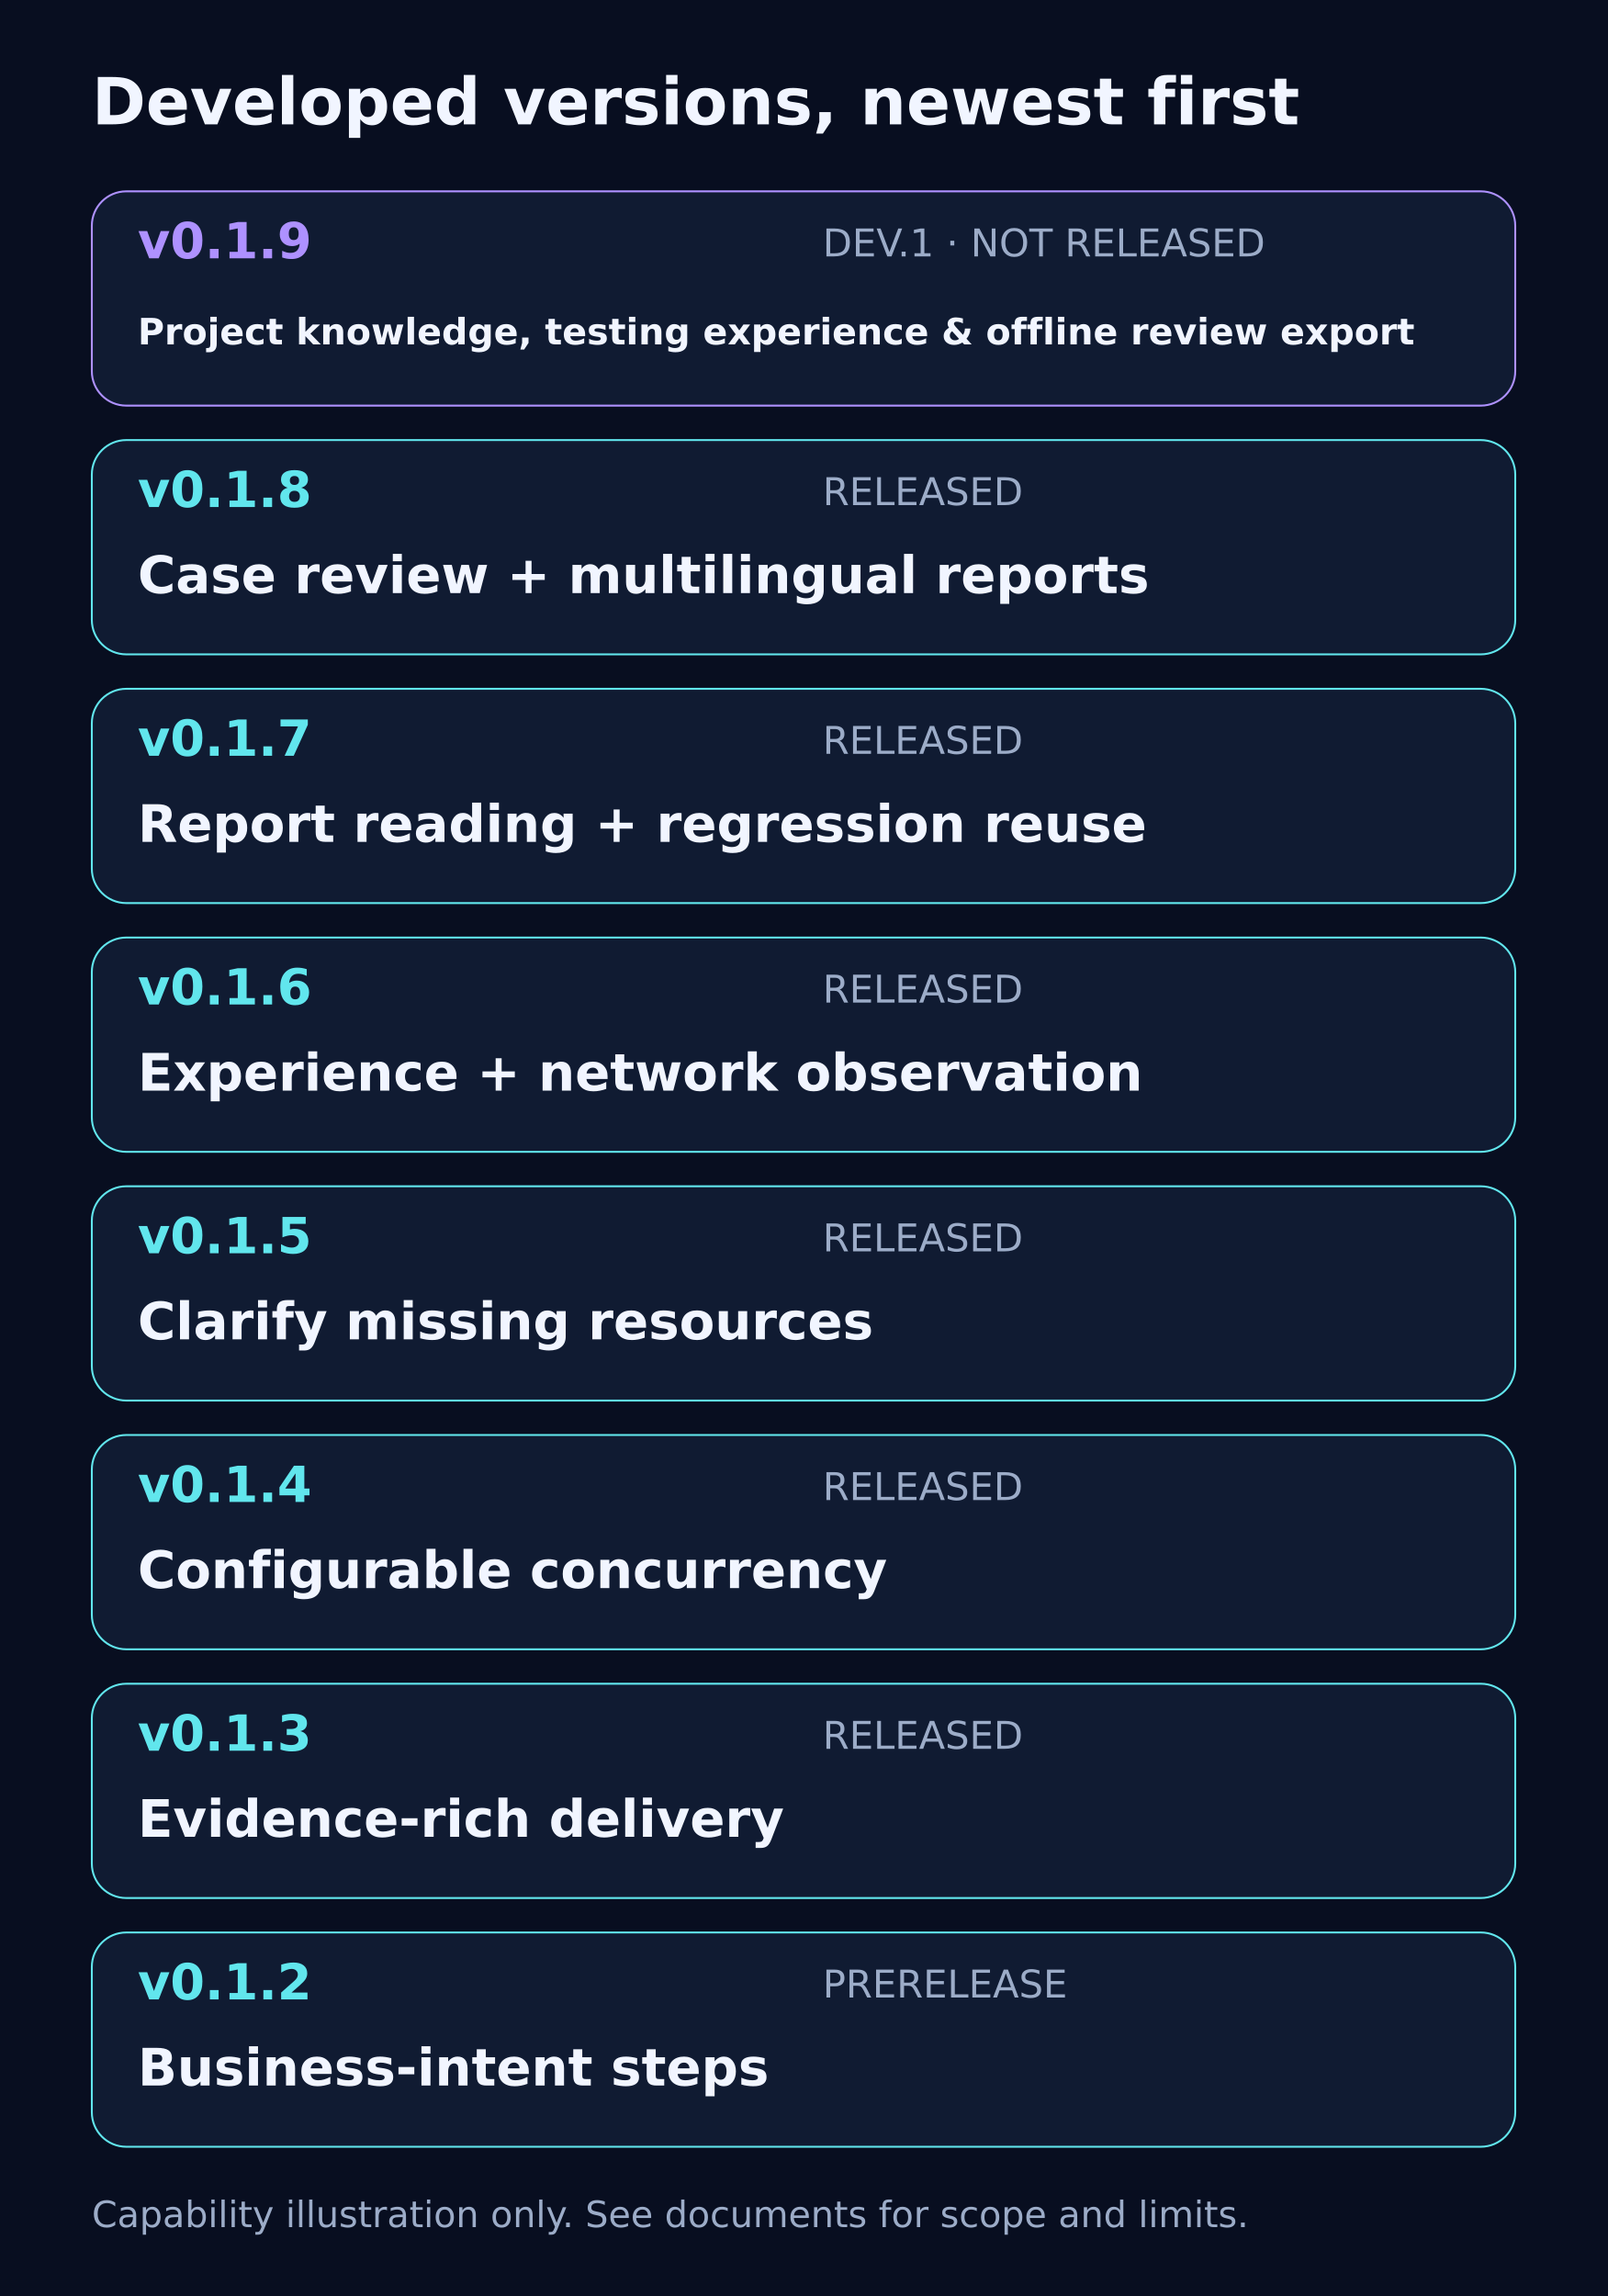
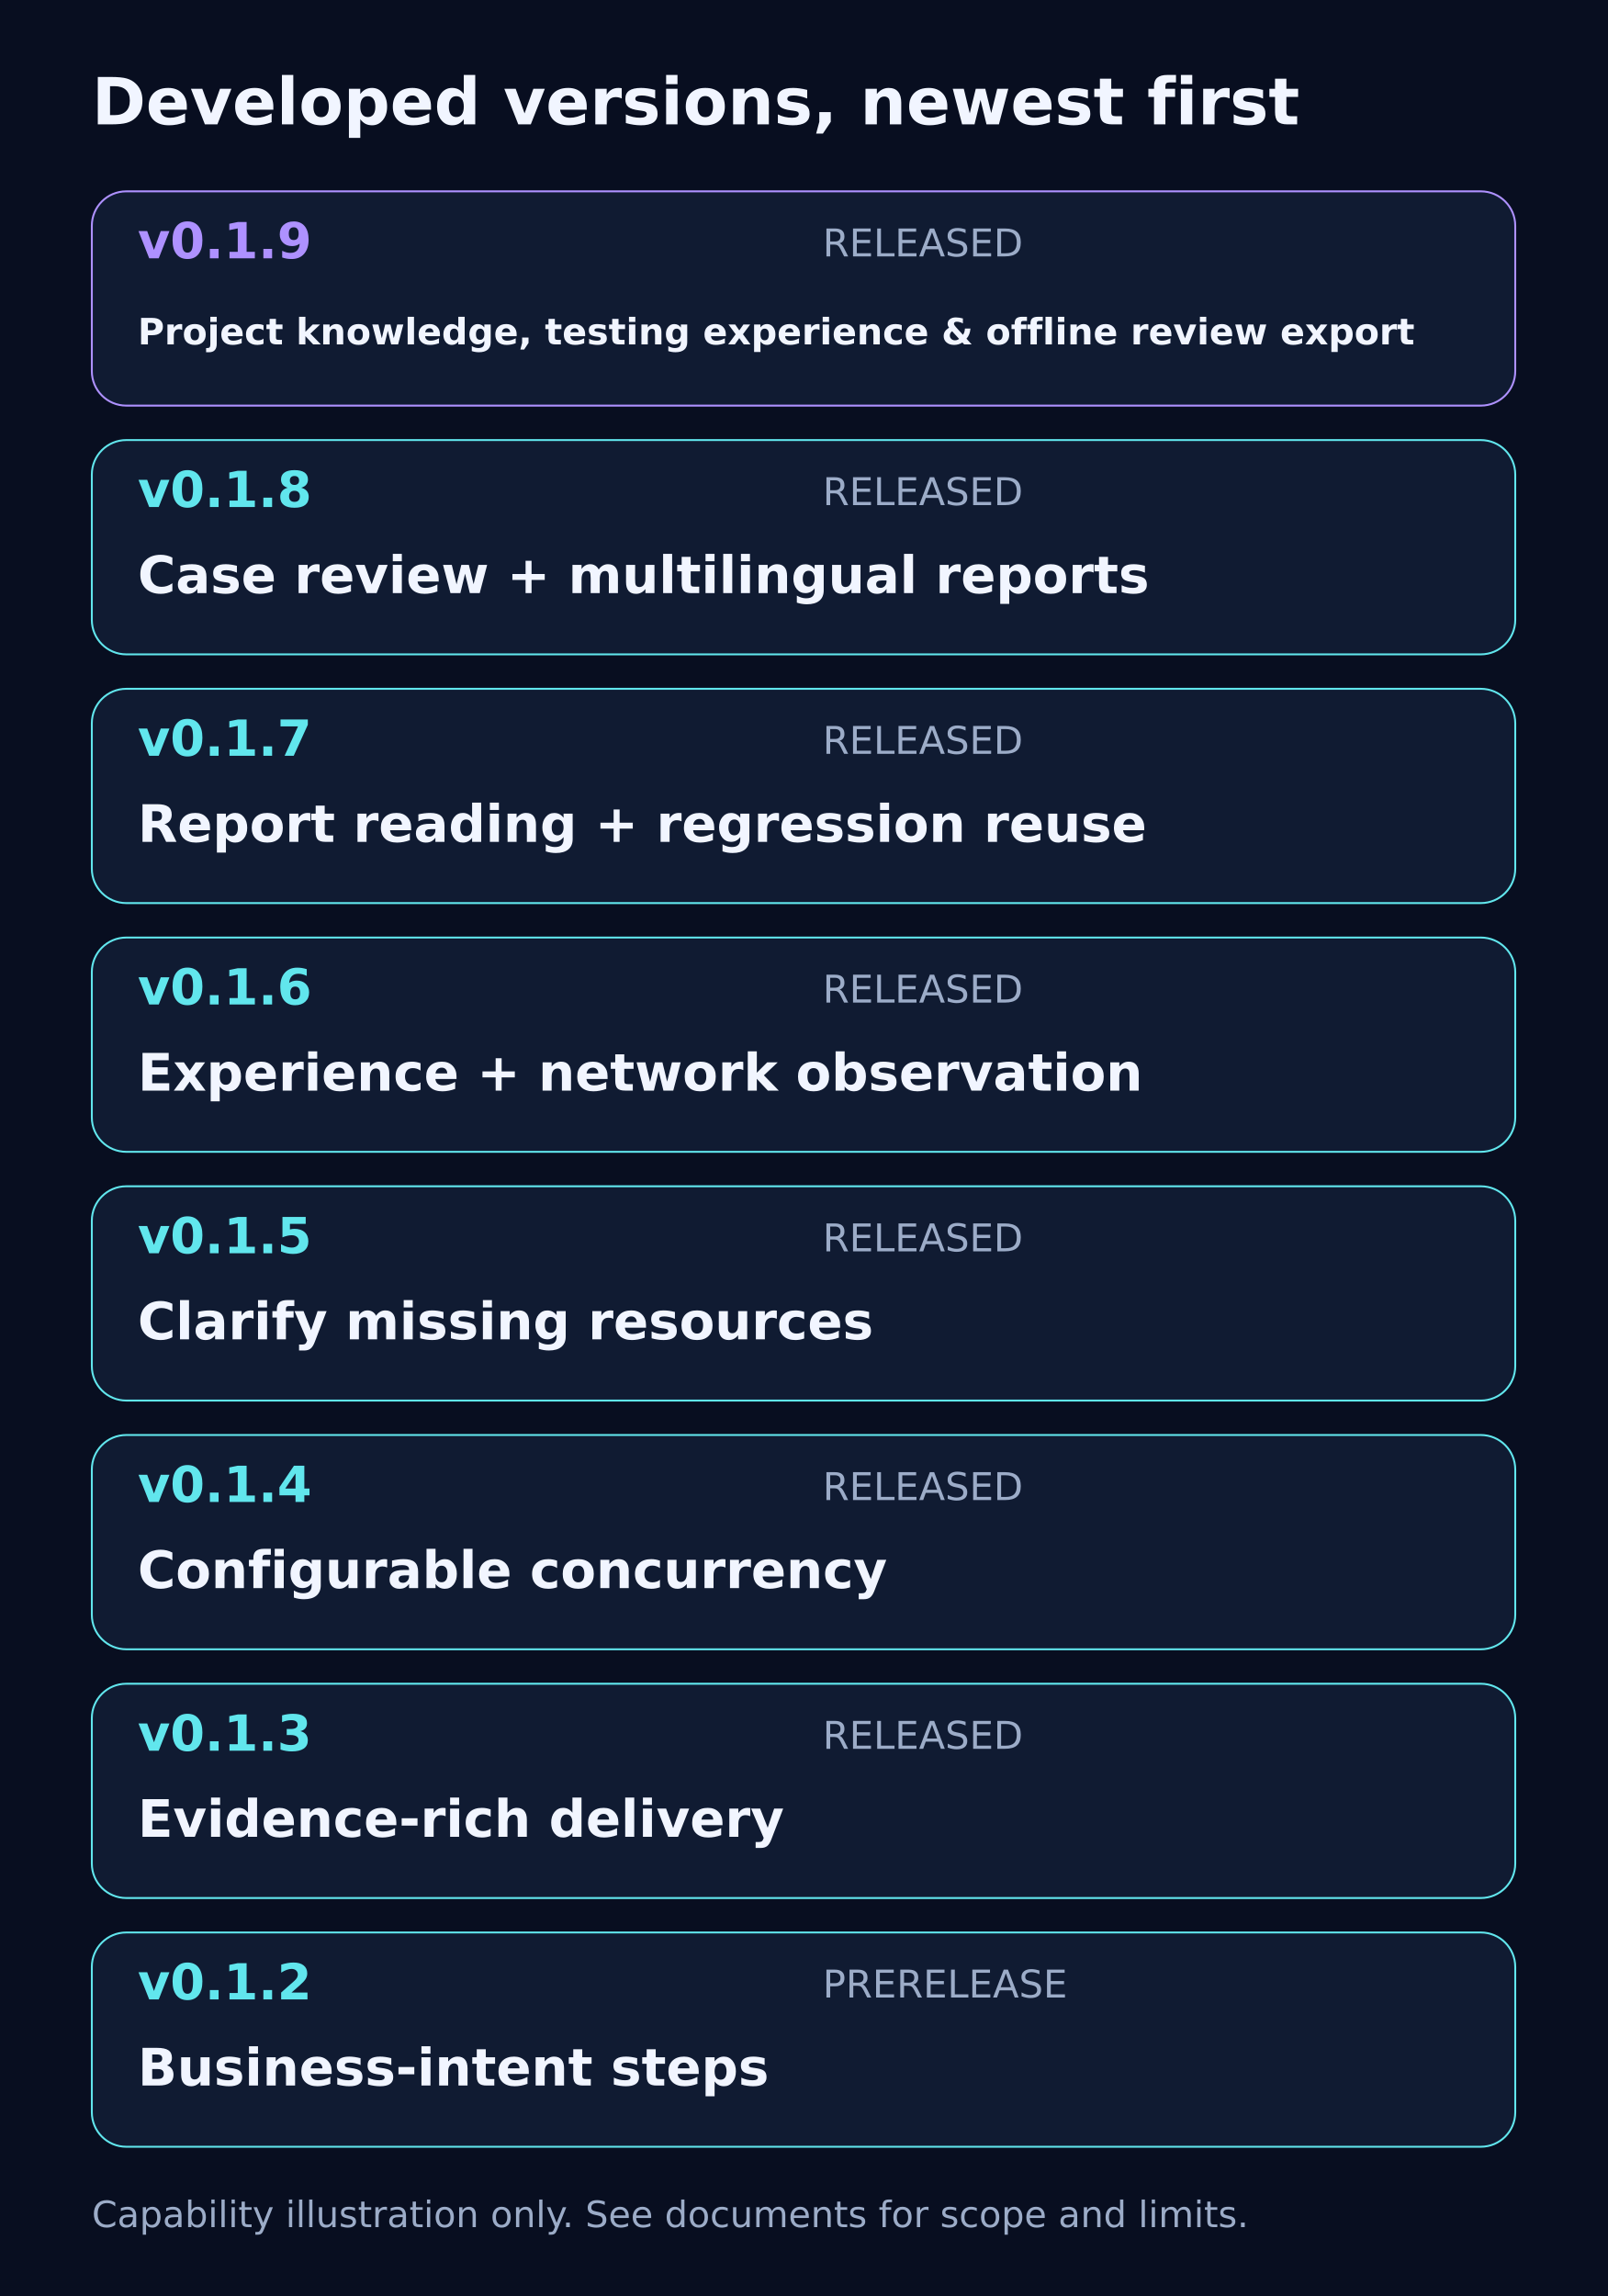
<svg xmlns="http://www.w3.org/2000/svg" width="840" height="1200" viewBox="0 0 840 1200" role="img" aria-label="Version history — newest first">
  <defs>
    <linearGradient id="g">
      <stop stop-color="#61e6ed" />
      <stop offset="1" stop-color="#ae91ff" />
    </linearGradient>
    <marker id="arrow" markerWidth="8" markerHeight="8" refX="7" refY="4" orient="auto">
      <path d="M0,0 L8,4 L0,8" fill="#61e6ed" />
    </marker>
  </defs>
  <g font-family="DejaVu Sans, Noto Sans CJK SC, sans-serif">
    <rect x="0" y="0" width="840" height="1200" rx="0" fill="#080e20" stroke="#080e20" />
    <path d="M0,2 H840" stroke="url(#g)" stroke-width="4" />
    <text x="48" y="65" font-size="34" fill="#f1f5ff" font-weight="700">Developed versions, newest first</text>
    <rect x="48" y="100" width="744" height="112" rx="18" fill="#101b32" stroke="#ae91ff" />
    <text x="72" y="135" font-size="26" fill="#ae91ff" font-weight="700">v0.1.9</text>
-     <text x="430" y="134" font-size="20" fill="#9cacc8" font-weight="400">DEV.1 · NOT RELEASED</text>
+     <text x="430" y="134" font-size="20" fill="#9cacc8" font-weight="400">RELEASED</text>
    <text x="72" y="180" font-size="19" fill="#f1f5ff" font-weight="700">Project knowledge, testing experience &amp; offline review export</text>
    <rect x="48" y="230" width="744" height="112" rx="18" fill="#101b32" stroke="#61e6ed" />
    <text x="72" y="265" font-size="26" fill="#61e6ed" font-weight="700">v0.1.8</text>
    <text x="430" y="264" font-size="20" fill="#9cacc8" font-weight="400">RELEASED</text>
    <text x="72" y="310" font-size="27" fill="#f1f5ff" font-weight="700">Case review + multilingual reports</text>
    <rect x="48" y="360" width="744" height="112" rx="18" fill="#101b32" stroke="#61e6ed" />
    <text x="72" y="395" font-size="26" fill="#61e6ed" font-weight="700">v0.1.7</text>
    <text x="430" y="394" font-size="20" fill="#9cacc8" font-weight="400">RELEASED</text>
    <text x="72" y="440" font-size="27" fill="#f1f5ff" font-weight="700">Report reading + regression reuse</text>
    <rect x="48" y="490" width="744" height="112" rx="18" fill="#101b32" stroke="#61e6ed" />
    <text x="72" y="525" font-size="26" fill="#61e6ed" font-weight="700">v0.1.6</text>
    <text x="430" y="524" font-size="20" fill="#9cacc8" font-weight="400">RELEASED</text>
    <text x="72" y="570" font-size="27" fill="#f1f5ff" font-weight="700">Experience + network observation</text>
    <rect x="48" y="620" width="744" height="112" rx="18" fill="#101b32" stroke="#61e6ed" />
    <text x="72" y="655" font-size="26" fill="#61e6ed" font-weight="700">v0.1.5</text>
    <text x="430" y="654" font-size="20" fill="#9cacc8" font-weight="400">RELEASED</text>
    <text x="72" y="700" font-size="27" fill="#f1f5ff" font-weight="700">Clarify missing resources</text>
    <rect x="48" y="750" width="744" height="112" rx="18" fill="#101b32" stroke="#61e6ed" />
    <text x="72" y="785" font-size="26" fill="#61e6ed" font-weight="700">v0.1.4</text>
    <text x="430" y="784" font-size="20" fill="#9cacc8" font-weight="400">RELEASED</text>
    <text x="72" y="830" font-size="27" fill="#f1f5ff" font-weight="700">Configurable concurrency</text>
    <rect x="48" y="880" width="744" height="112" rx="18" fill="#101b32" stroke="#61e6ed" />
    <text x="72" y="915" font-size="26" fill="#61e6ed" font-weight="700">v0.1.3</text>
    <text x="430" y="914" font-size="20" fill="#9cacc8" font-weight="400">RELEASED</text>
    <text x="72" y="960" font-size="27" fill="#f1f5ff" font-weight="700">Evidence-rich delivery</text>
    <rect x="48" y="1010" width="744" height="112" rx="18" fill="#101b32" stroke="#61e6ed" />
    <text x="72" y="1045" font-size="26" fill="#61e6ed" font-weight="700">v0.1.2</text>
    <text x="430" y="1044" font-size="20" fill="#9cacc8" font-weight="400">PRERELEASE</text>
    <text x="72" y="1090" font-size="27" fill="#f1f5ff" font-weight="700">Business-intent steps</text>
    <text x="48" y="1164" font-size="19" fill="#9cacc8" font-weight="400">Capability illustration only. See documents for scope and limits.</text>
  </g>
</svg>
